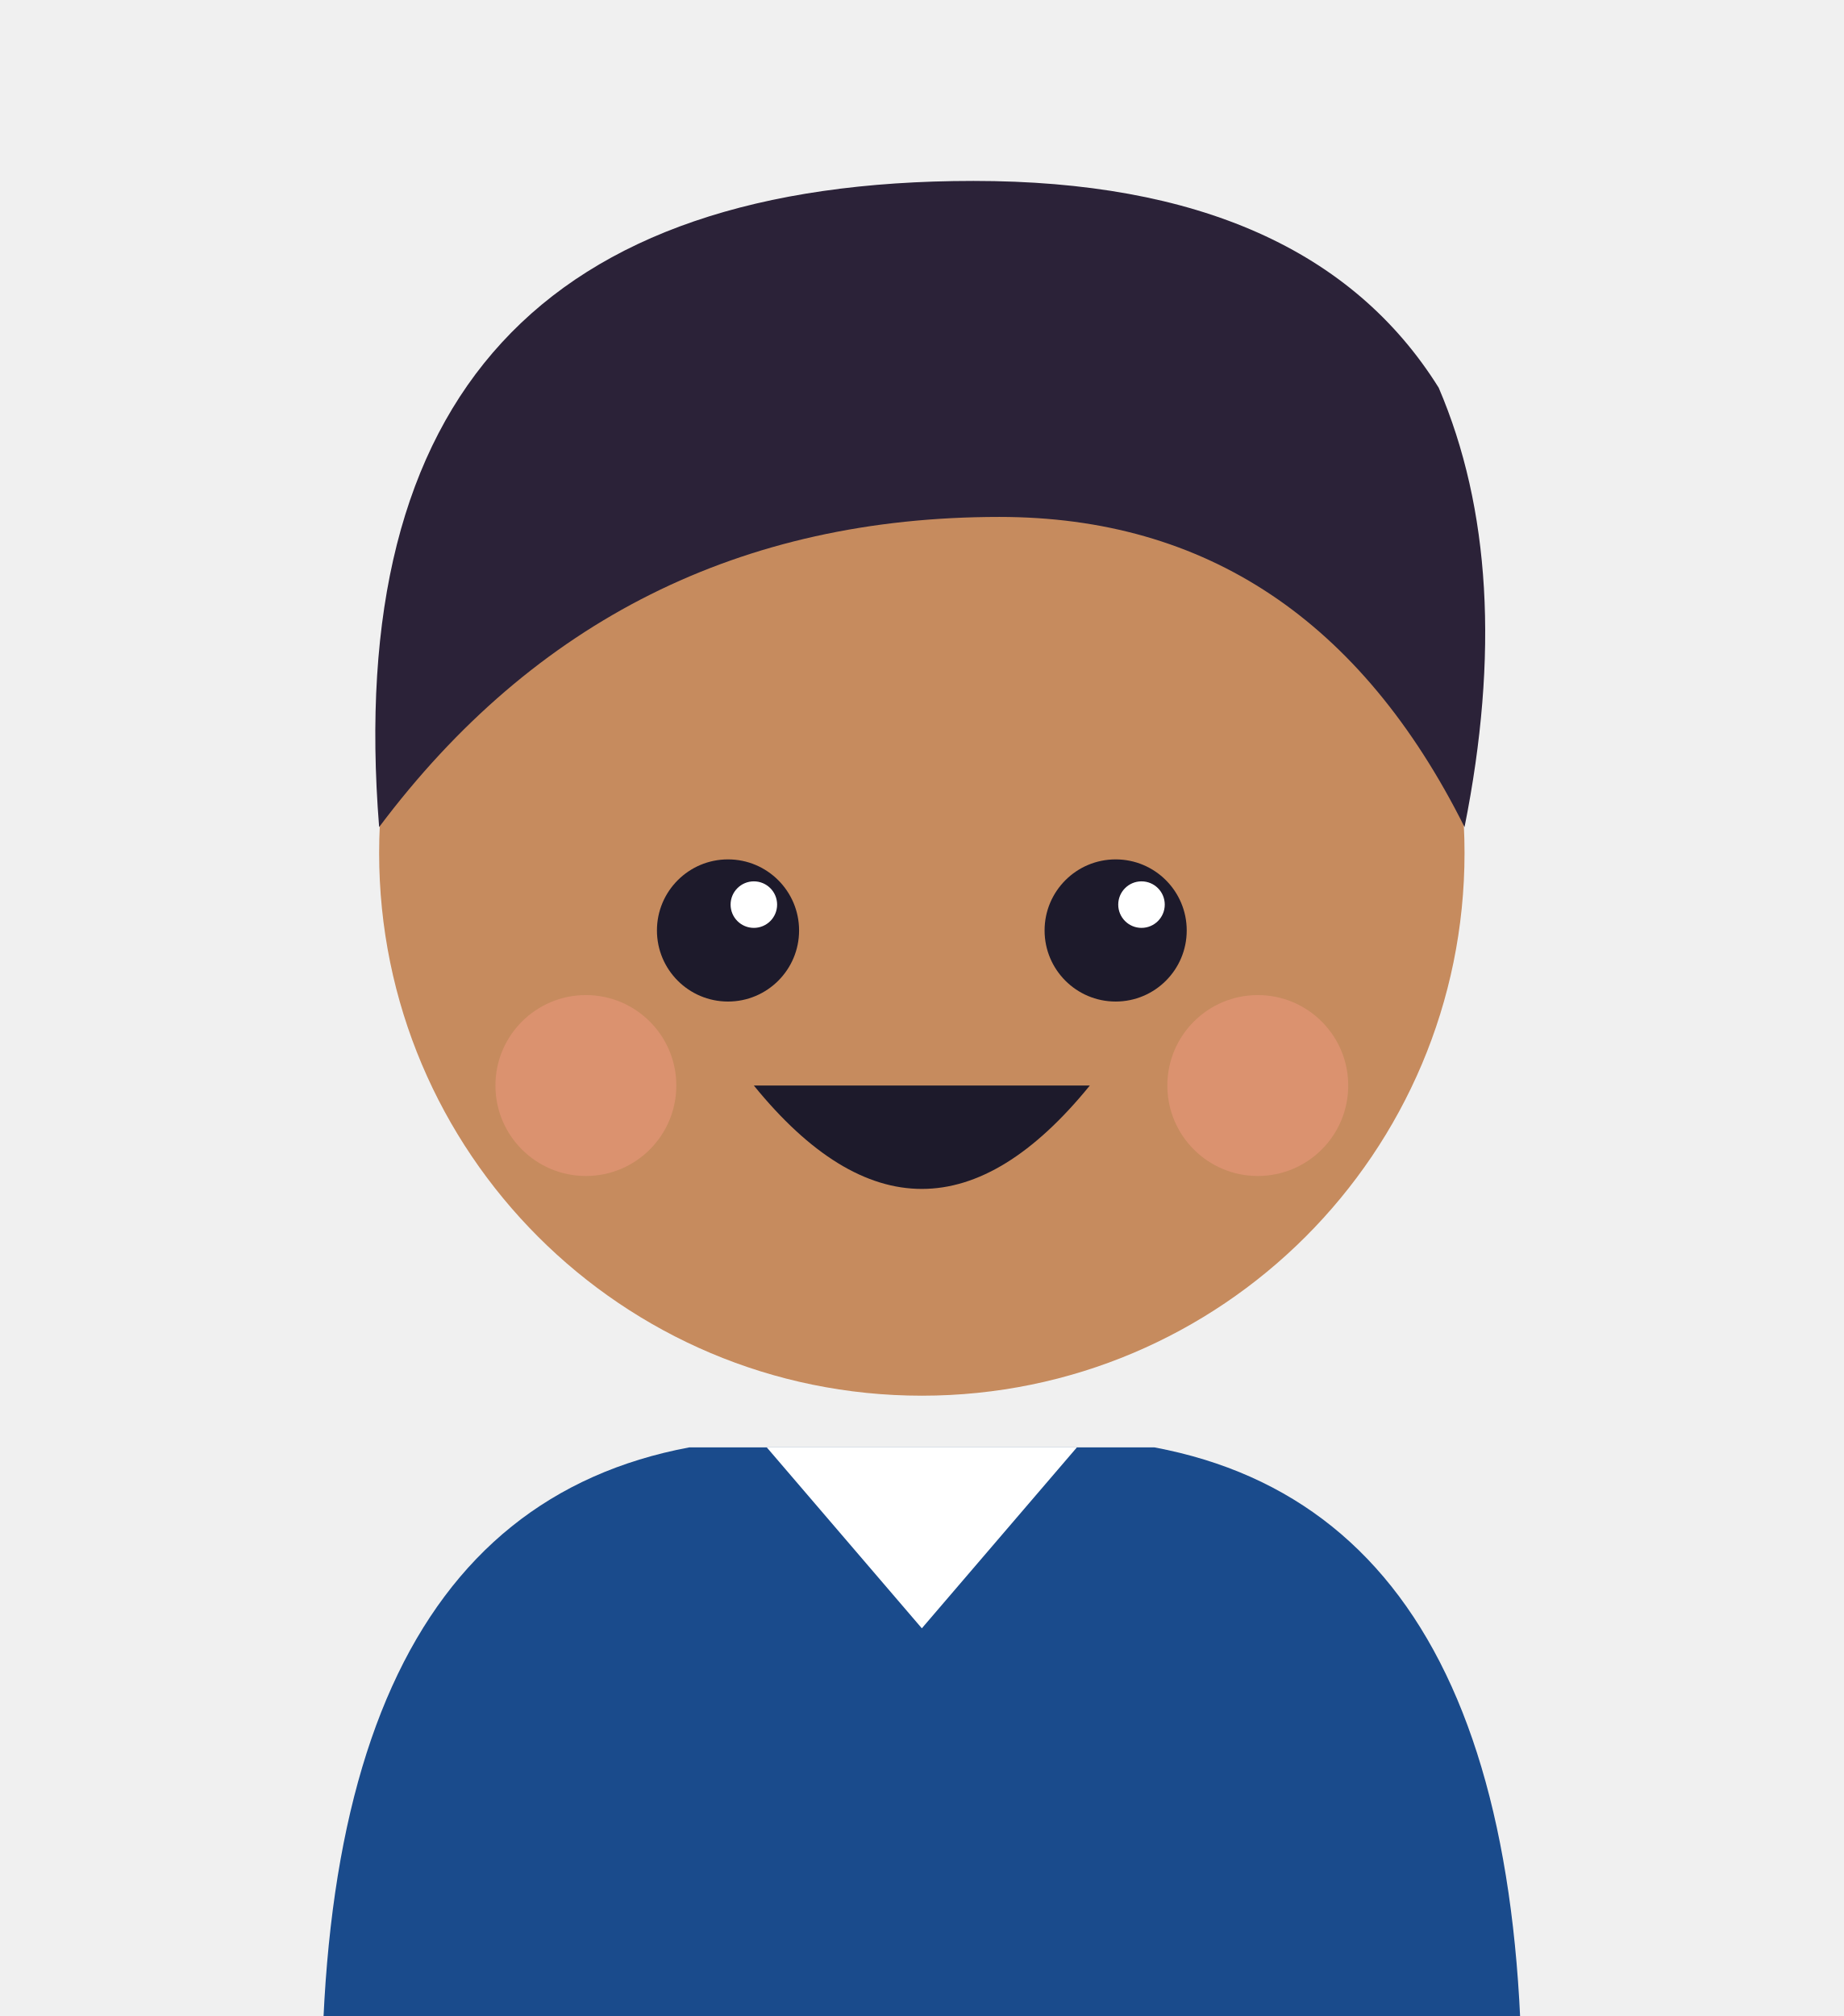
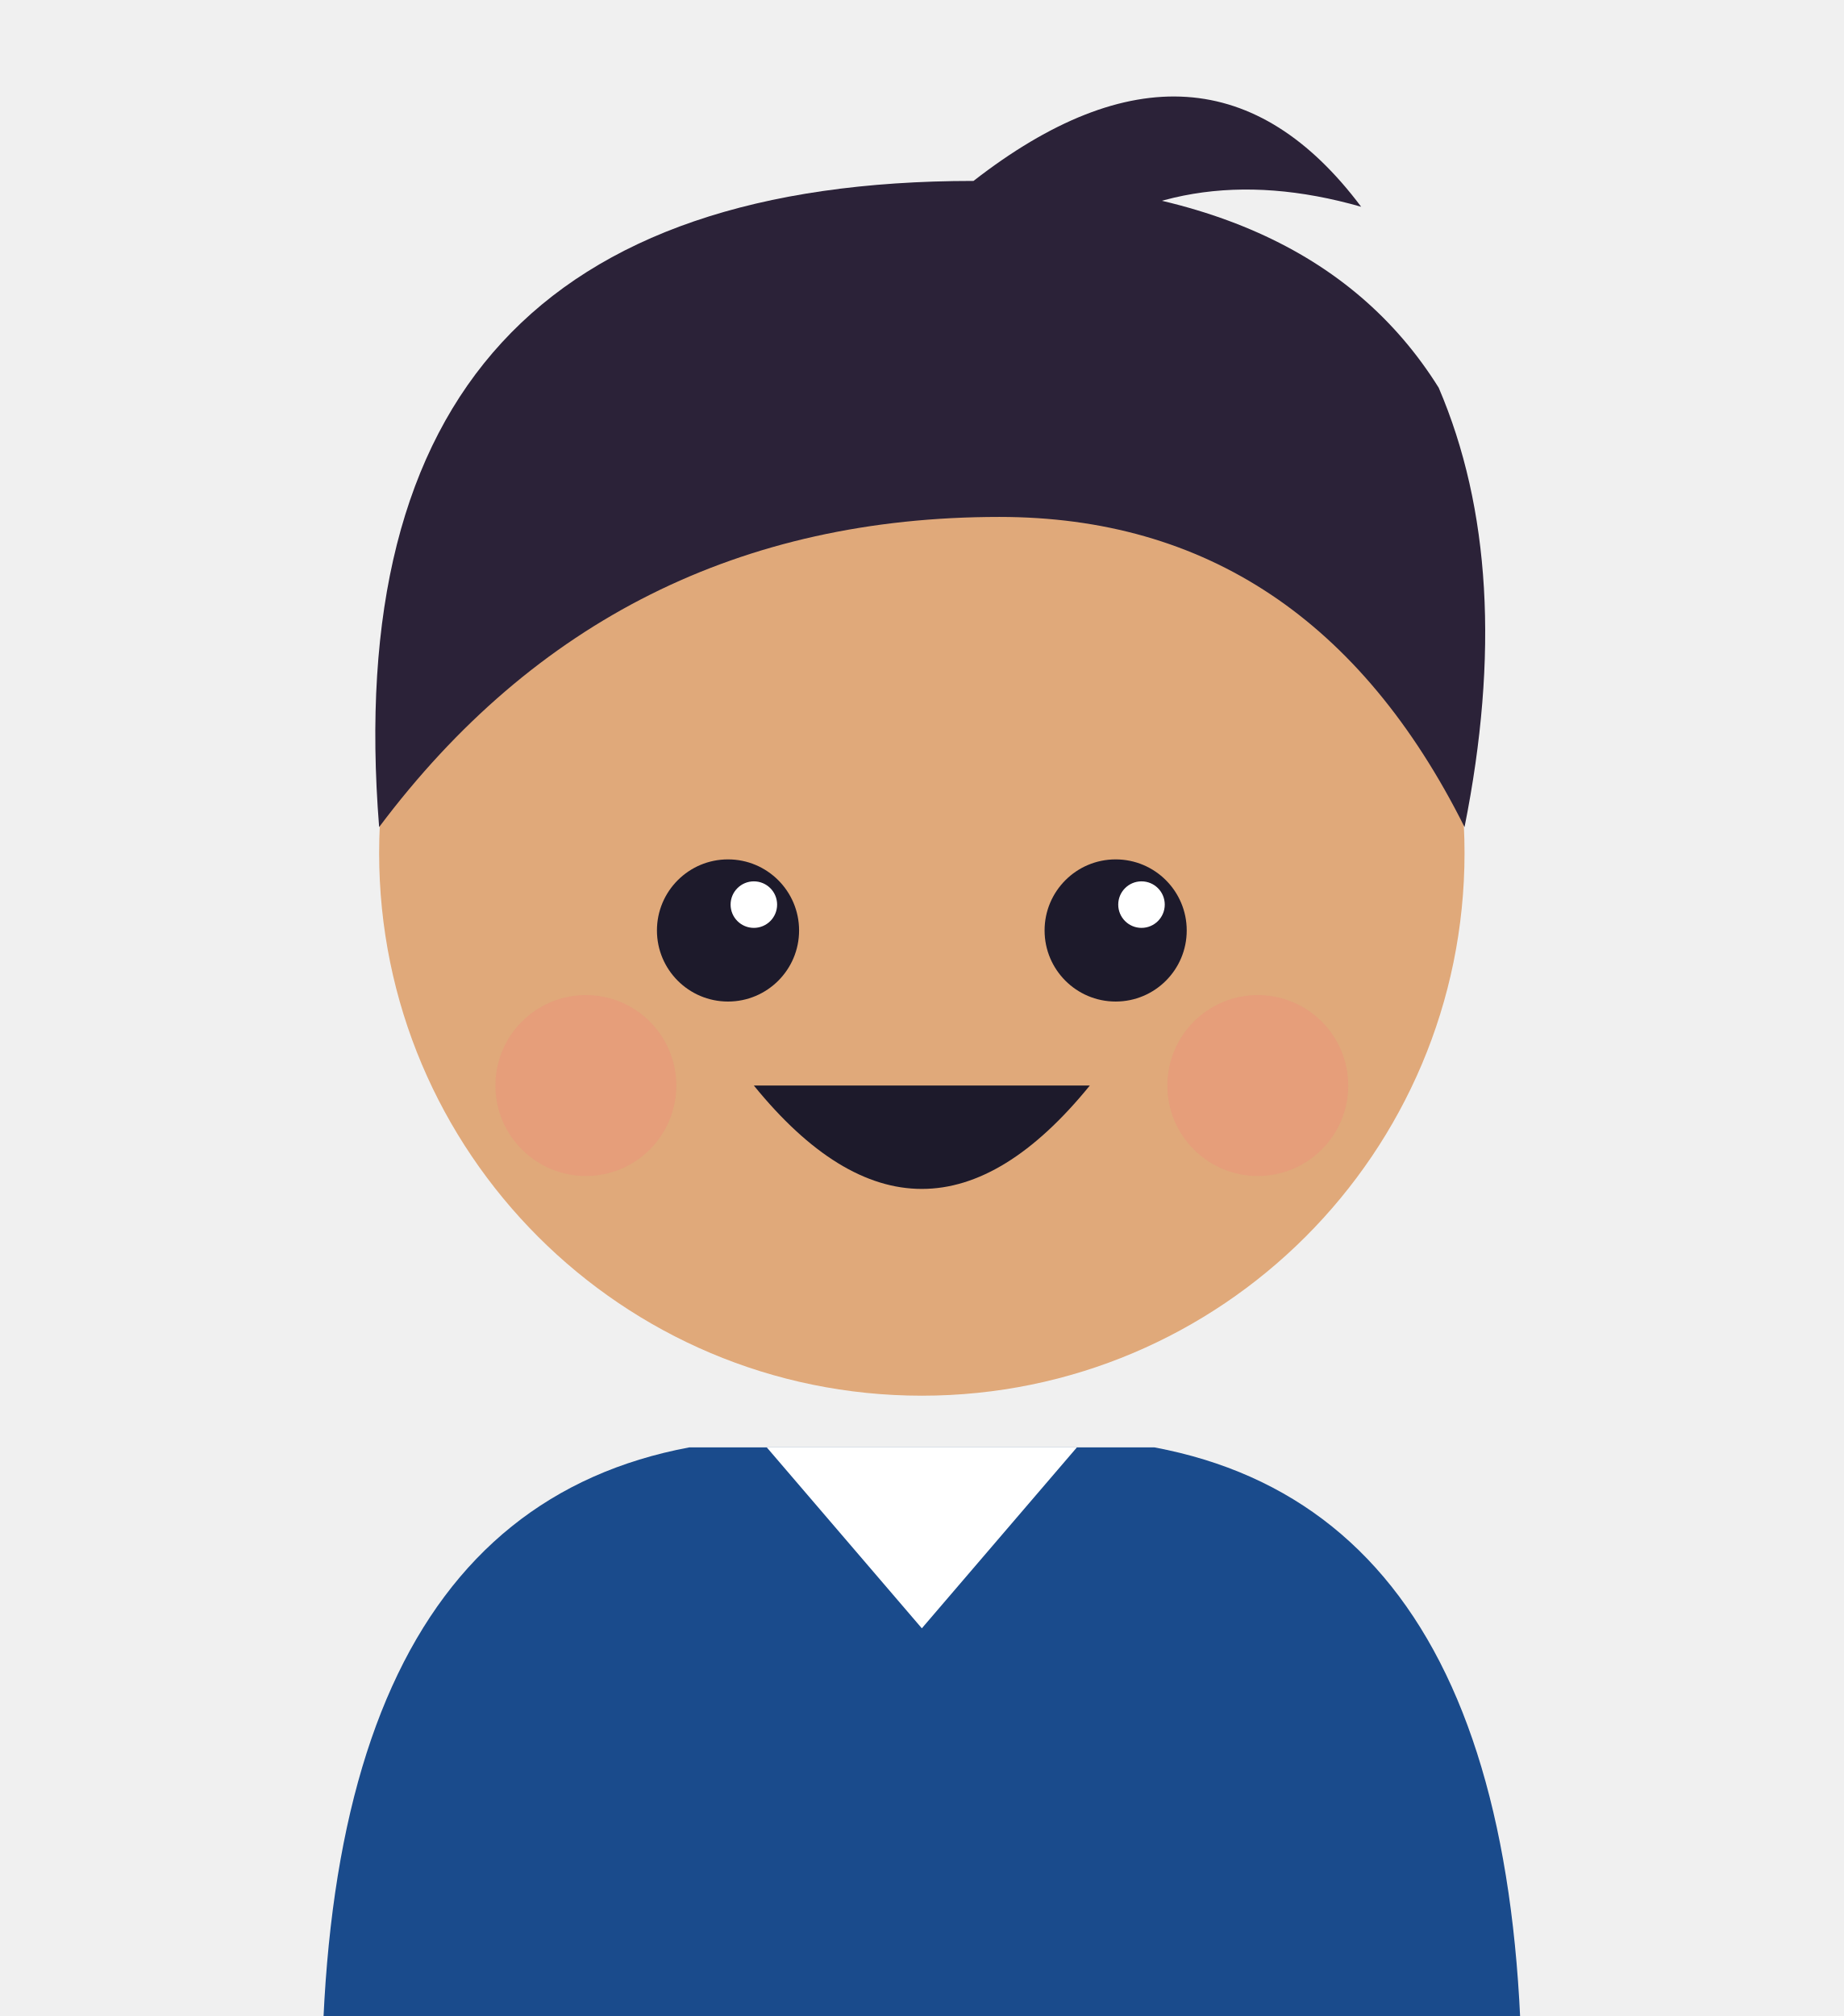
<svg xmlns="http://www.w3.org/2000/svg" width="150" height="164" viewBox="-70 -66 140 156">
  <path d="M-46 108 Q-50 52 -18 46 L18 46 Q50 52 46 108 Z" fill="#1A4B8C" />
  <path d="M-12 46 L0 60 L12 46 Z" fill="#FFFFFF" />
-   <circle r="42" fill="#C68B5E" />
+   <circle r="42" fill="#E0A97A" />
  <path d="M-42 -2 Q-46 -52 4 -52 Q30 -52 40 -36 Q46 -22 42 -2 Q30 -26 6 -26 Q-24 -26 -42 -2 Z" fill="#2B2238" />
+   <path d="M4 -52 Q22 -66 34 -50 Q20 -54 10 -46 Z" fill="#2B2238" />
  <circle cx="-15" cy="6" r="5.5" fill="#1D1A2B" />
  <circle cx="15" cy="6" r="5.5" fill="#1D1A2B" />
  <circle cx="-13" cy="4" r="1.8" fill="#FFFFFF" />
  <circle cx="17" cy="4" r="1.8" fill="#FFFFFF" />
  <circle cx="-26" cy="18" r="7" fill="#E9967A" opacity="0.6" />
  <circle cx="26" cy="18" r="7" fill="#E9967A" opacity="0.6" />
  <path d="M-13 18 Q0 34 13 18 Z" fill="#1D1A2B" />
</svg>
